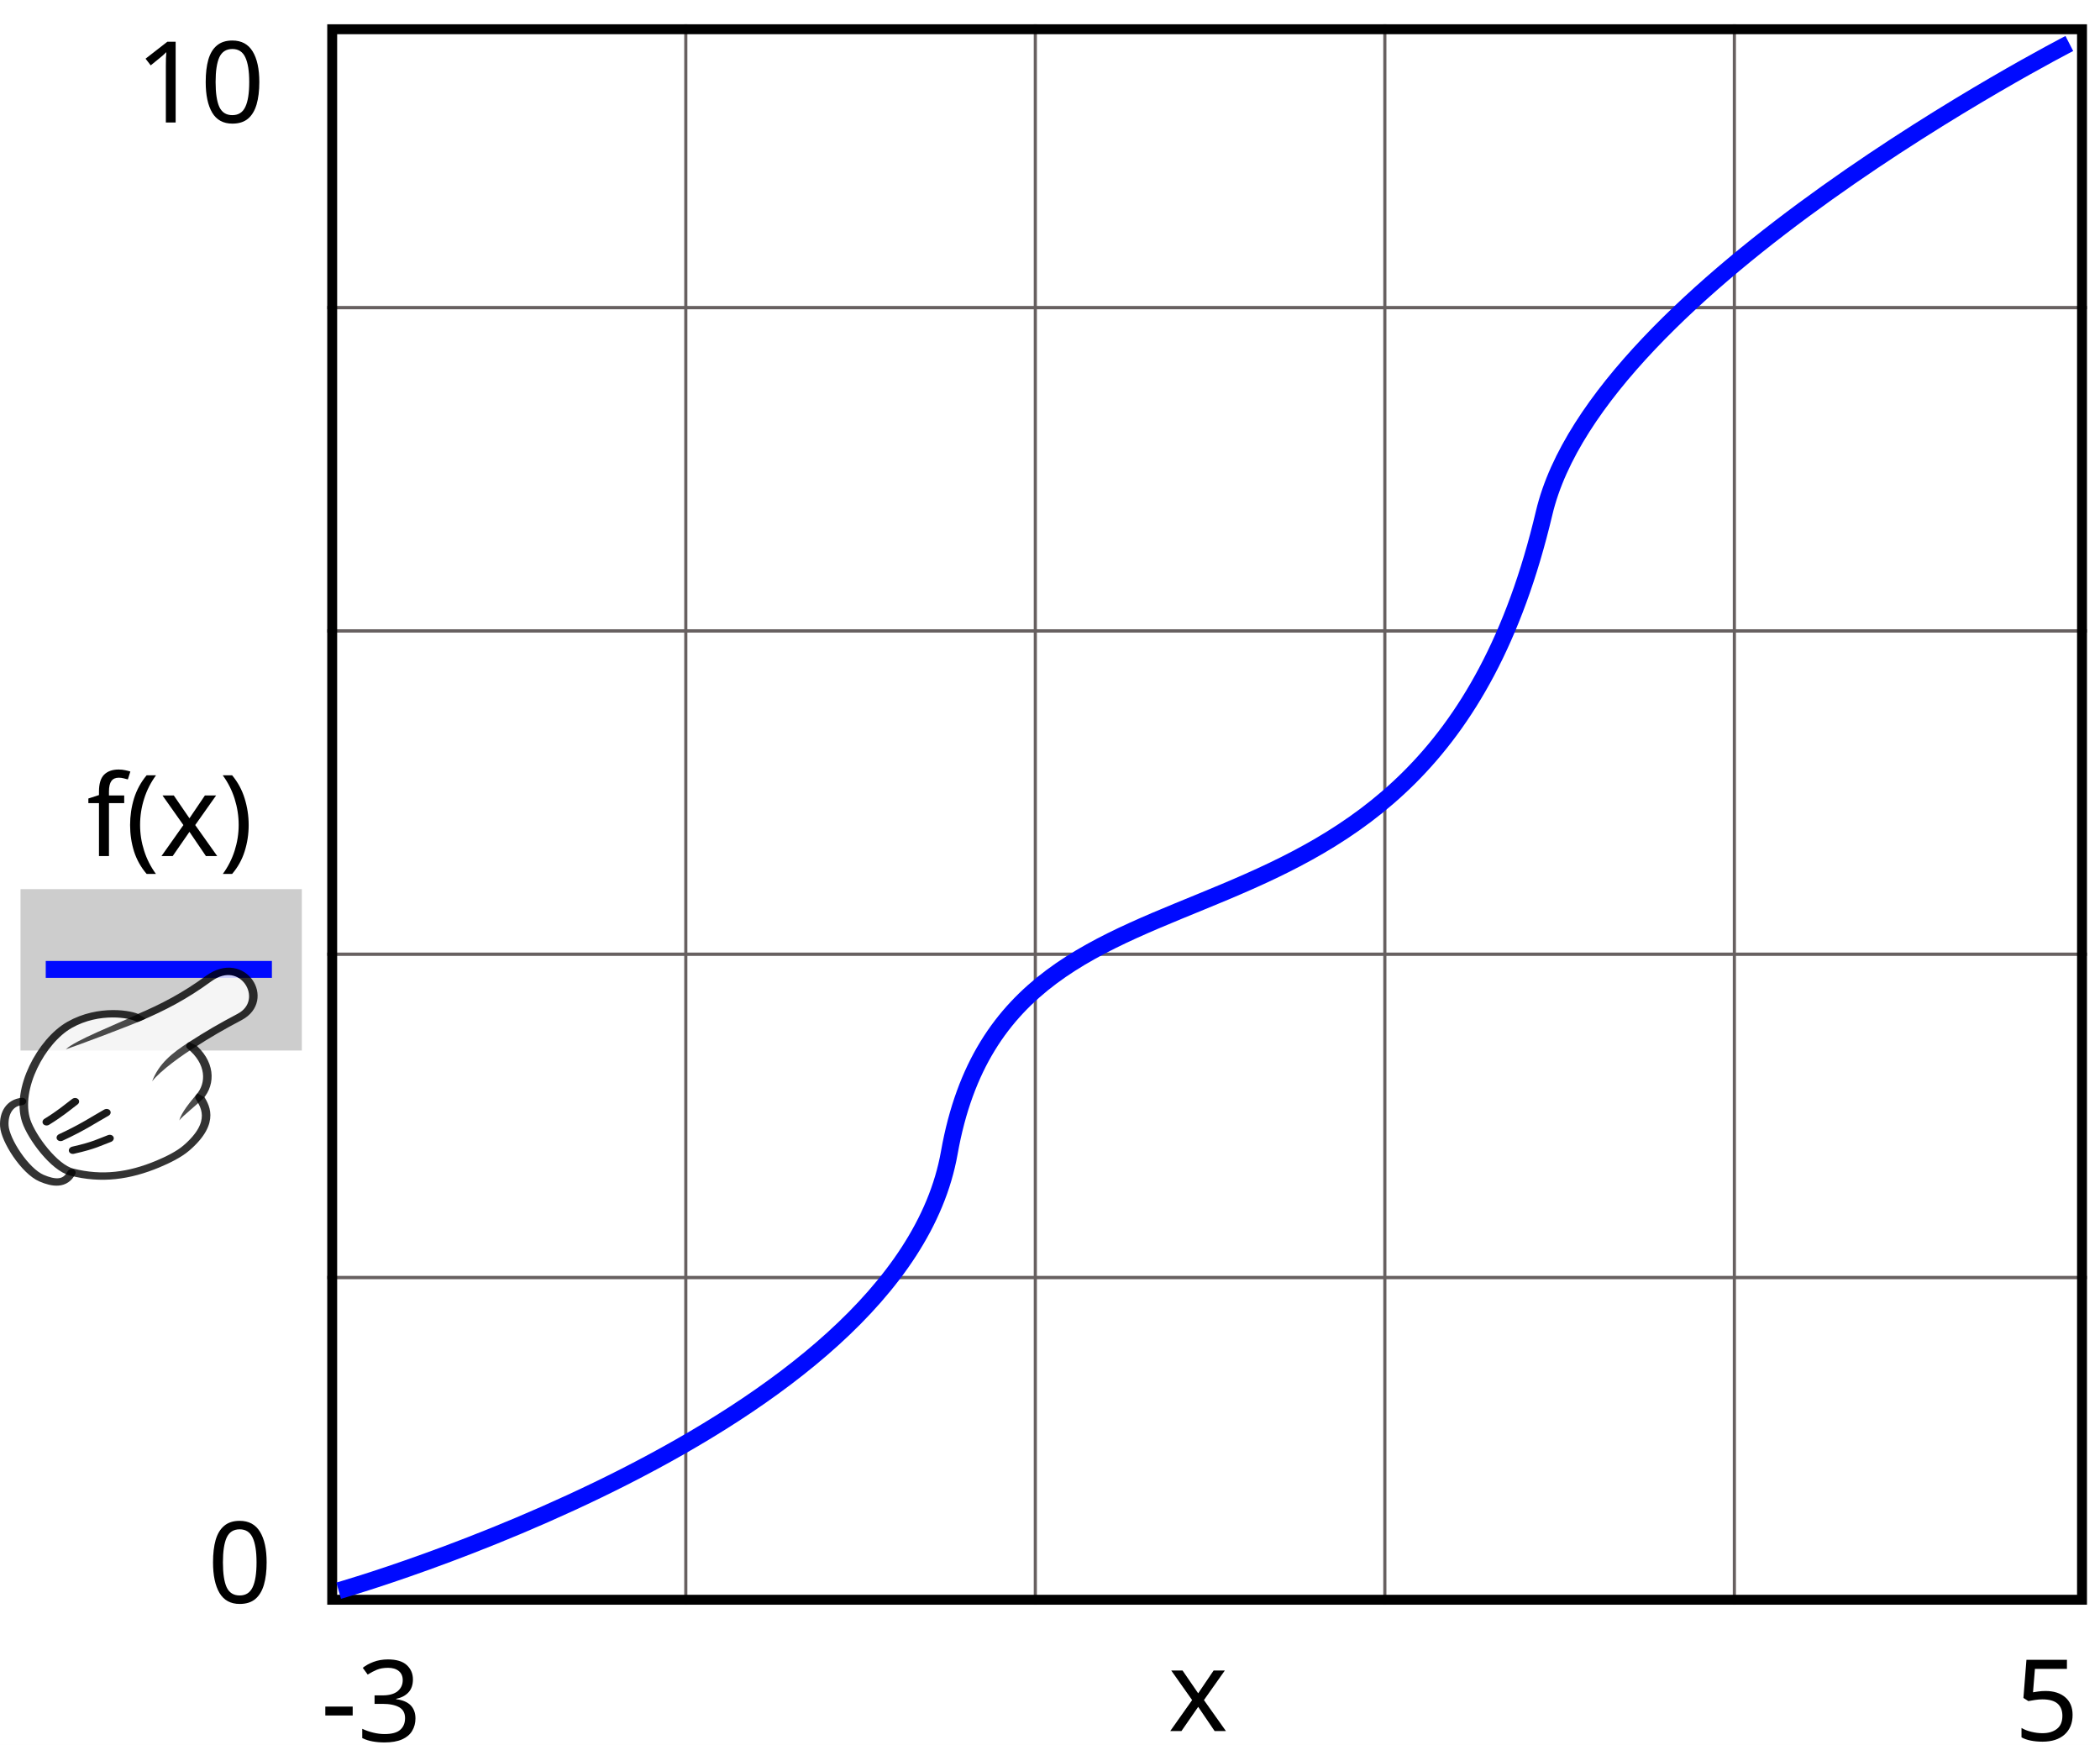
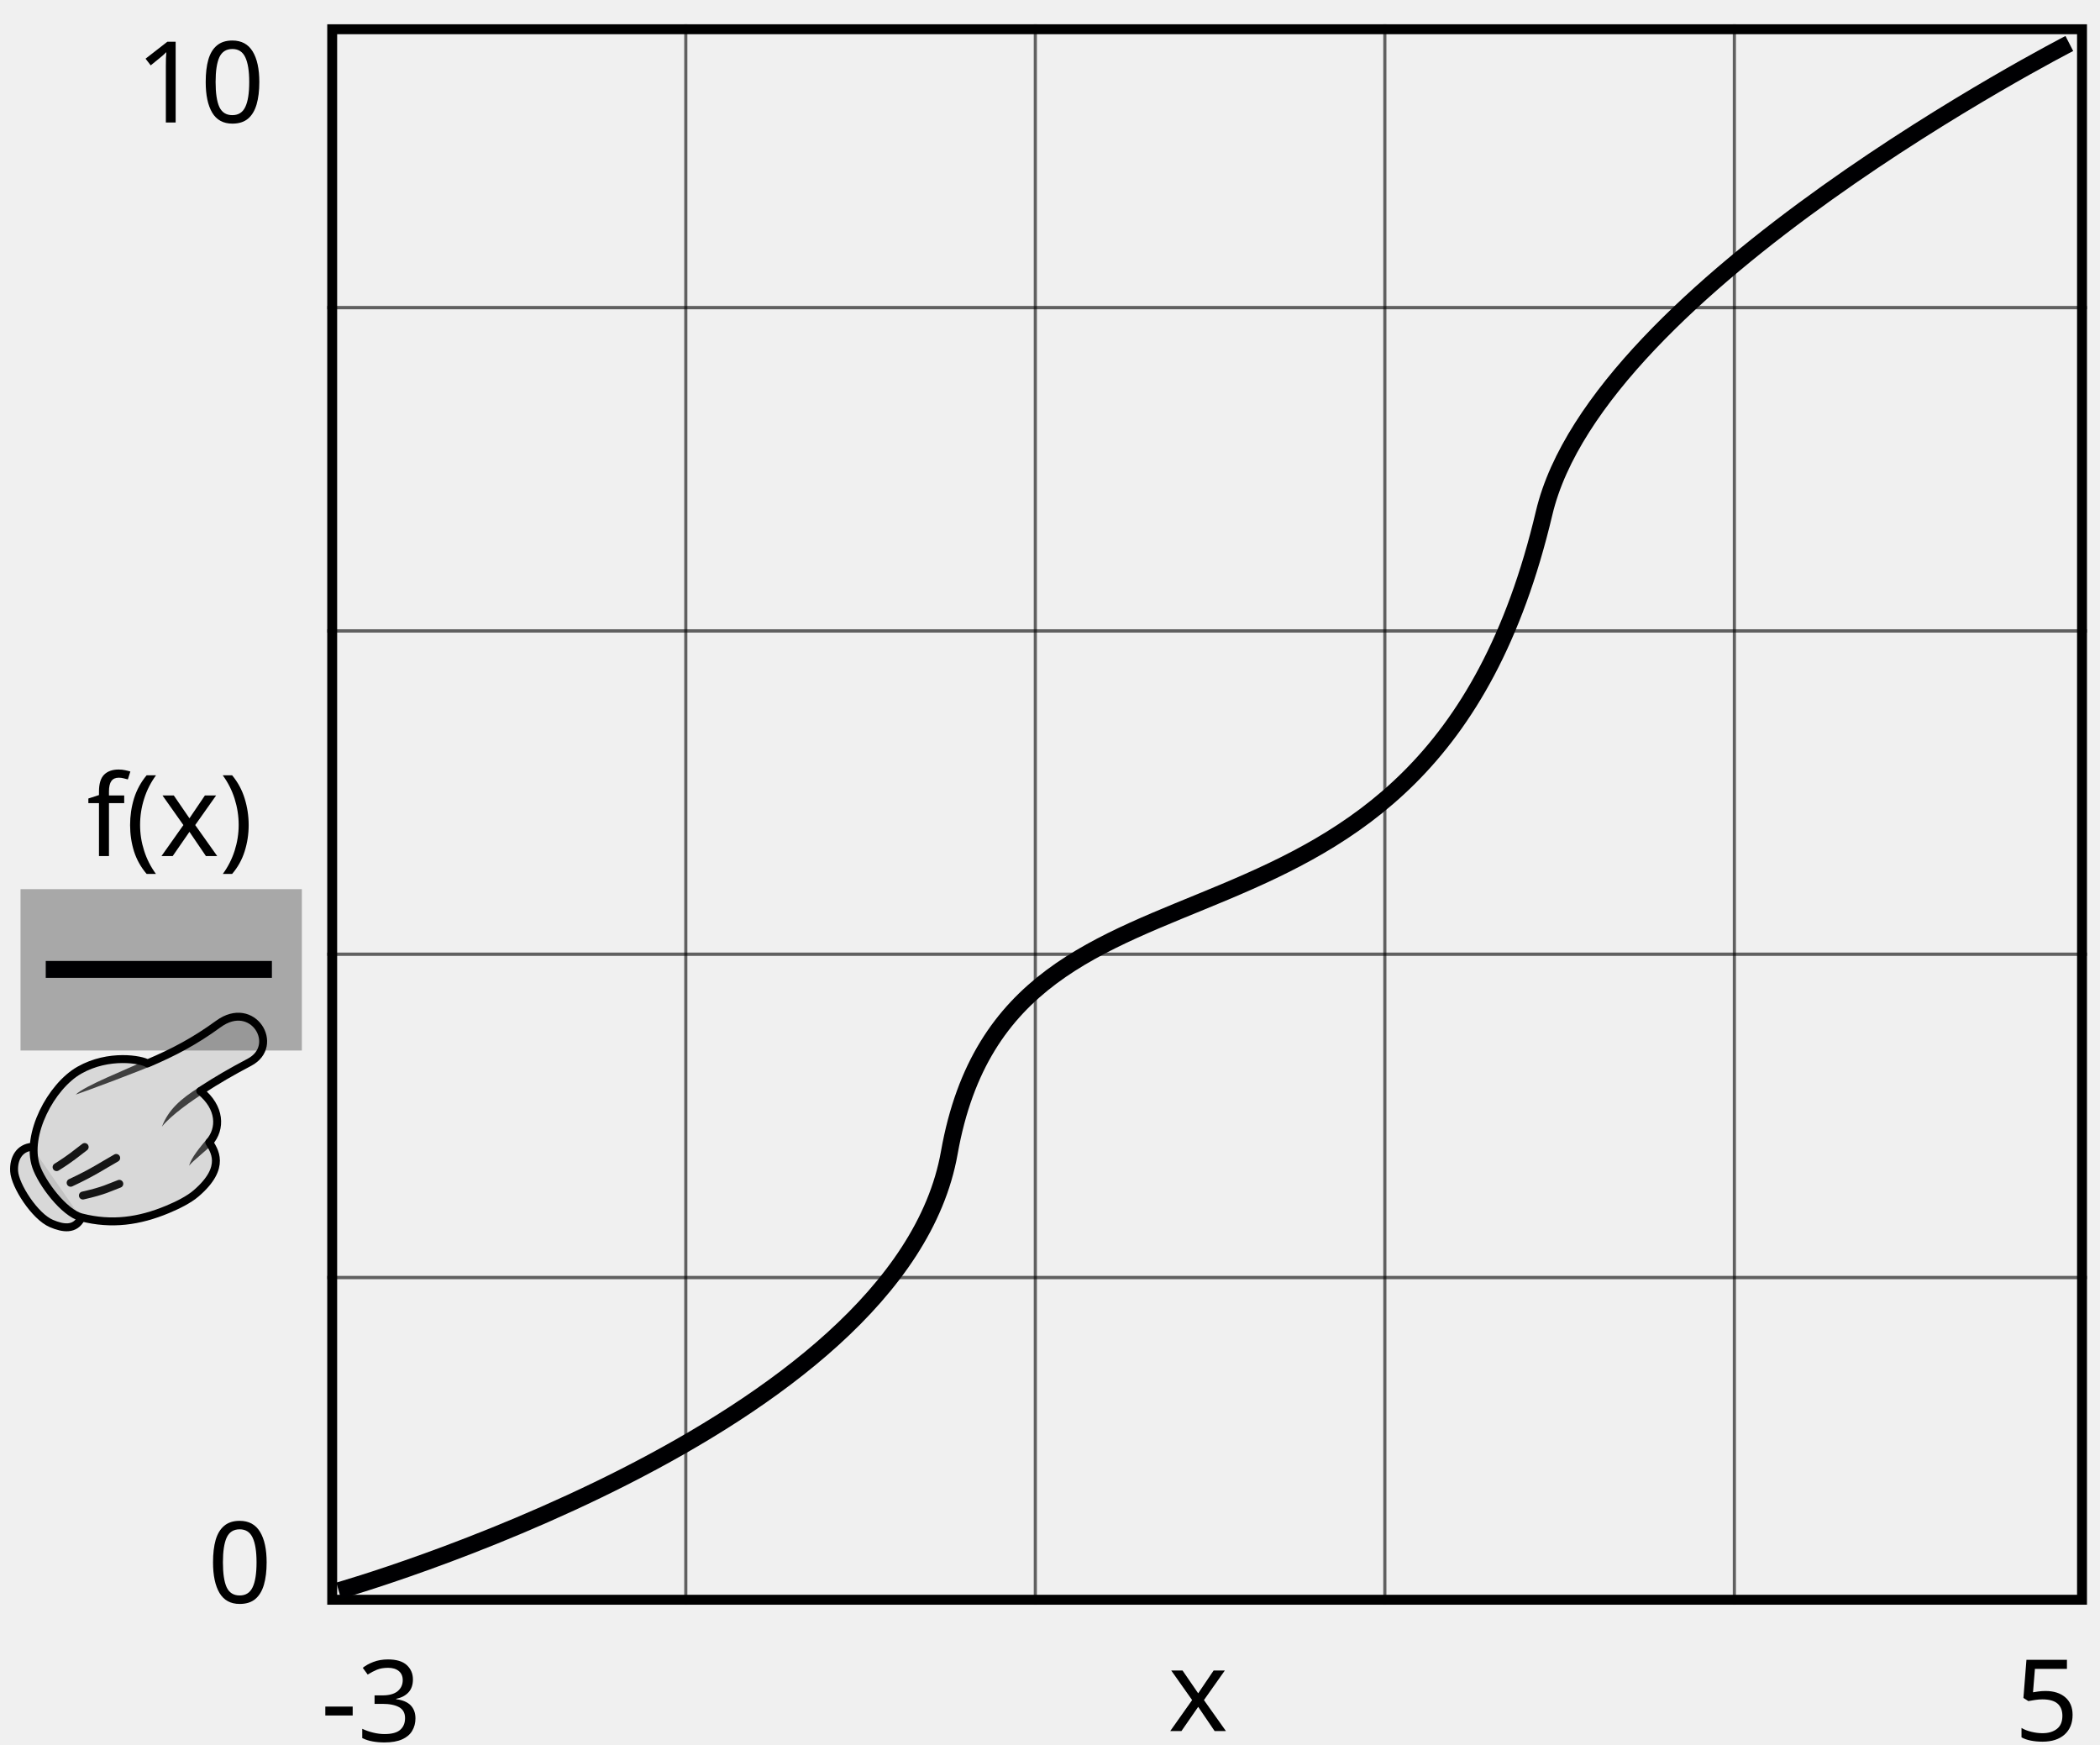
<svg xmlns="http://www.w3.org/2000/svg" viewBox="0 0 325 270" height="270" width="325" version="1.1" id="svg4387">
  <defs id="defs4391" />
-   <rect style="fill:#ffffff;fill-opacity:1;stroke:#ffffff;stroke-width:1.005;stroke-miterlimit:4;stroke-dasharray:none;stroke-opacity:1" id="rect847" width="323.995" height="268.995" x="0.502" y="0.502" />
-   <rect style="fill:#cdcdcd;fill-opacity:1;stroke:none" id="rect3644" y="137.583" x="3.175" ry="0" rx="0" height="24.967" width="43.54" />
-   <path id="path5207" d="M 50.643,47.599 H 322.984" style="fill:none;fill-rule:evenodd;stroke:#676060;stroke-width:0.513px;stroke-linecap:butt;stroke-linejoin:miter;stroke-opacity:1" />
-   <path id="path5207-9" d="M 50.643,97.626 H 322.984" style="fill:none;fill-rule:evenodd;stroke:#676060;stroke-width:0.513px;stroke-linecap:butt;stroke-linejoin:miter;stroke-opacity:1" />
-   <path id="path5207-0" d="M 50.643,147.652 H 322.984" style="fill:none;fill-rule:evenodd;stroke:#676060;stroke-width:0.513px;stroke-linecap:butt;stroke-linejoin:miter;stroke-opacity:1" />
-   <path id="path5207-6" d="M 50.643,197.678 H 322.984" style="fill:none;fill-rule:evenodd;stroke:#676060;stroke-width:0.513px;stroke-linecap:butt;stroke-linejoin:miter;stroke-opacity:1" />
-   <path id="path5207-1" d="M 214.321,248.303 V 3.757" style="fill:none;fill-rule:evenodd;stroke:#676060;stroke-width:0.486px;stroke-linecap:butt;stroke-linejoin:miter;stroke-opacity:1" />
-   <path id="path5207-9-9" d="M 106.136,248.303 V 3.757" style="fill:none;fill-rule:evenodd;stroke:#676060;stroke-width:0.486px;stroke-linecap:butt;stroke-linejoin:miter;stroke-opacity:1" />
-   <path id="path5207-0-5" d="M 268.413,248.303 V 3.757" style="fill:none;fill-rule:evenodd;stroke:#676060;stroke-width:0.486px;stroke-linecap:butt;stroke-linejoin:miter;stroke-opacity:1" />
-   <path id="path5207-6-9" d="M 160.228,248.303 V 3.757" style="fill:none;fill-rule:evenodd;stroke:#676060;stroke-width:0.486px;stroke-linecap:butt;stroke-linejoin:miter;stroke-opacity:1" />
+   <rect style="fill:#000000;fill-opacity:0.3;stroke:none" id="rect3644" y="137.583" x="3.175" ry="0" rx="0" height="24.967" width="43.54" />
+   <path id="path5207" d="M 50.643,47.599 H 322.984" style="fill:none;fill-rule:evenodd;stroke:#000000;stroke-width:0.513px;stroke-linecap:butt;stroke-linejoin:miter;stroke-opacity:0.6" />
+   <path id="path5207-9" d="M 50.643,97.626 H 322.984" style="fill:none;fill-rule:evenodd;stroke:#000000;stroke-width:0.513px;stroke-linecap:butt;stroke-linejoin:miter;stroke-opacity:0.6" />
+   <path id="path5207-0" d="M 50.643,147.652 H 322.984" style="fill:none;fill-rule:evenodd;stroke:#000000;stroke-width:0.513px;stroke-linecap:butt;stroke-linejoin:miter;stroke-opacity:0.6" />
+   <path id="path5207-6" d="M 50.643,197.678 H 322.984" style="fill:none;fill-rule:evenodd;stroke:#000000;stroke-width:0.513px;stroke-linecap:butt;stroke-linejoin:miter;stroke-opacity:0.6" />
+   <path id="path5207-1" d="M 214.321,248.303 V 3.757" style="fill:none;fill-rule:evenodd;stroke:#000000;stroke-width:0.486px;stroke-linecap:butt;stroke-linejoin:miter;stroke-opacity:0.6" />
+   <path id="path5207-9-9" d="M 106.136,248.303 V 3.757" style="fill:none;fill-rule:evenodd;stroke:#000000;stroke-width:0.486px;stroke-linecap:butt;stroke-linejoin:miter;stroke-opacity:0.6" />
+   <path id="path5207-0-5" d="M 268.413,248.303 V 3.757" style="fill:none;fill-rule:evenodd;stroke:#000000;stroke-width:0.486px;stroke-linecap:butt;stroke-linejoin:miter;stroke-opacity:0.6" />
+   <path id="path5207-6-9" d="M 160.228,248.303 V 3.757" style="fill:none;fill-rule:evenodd;stroke:#000000;stroke-width:0.486px;stroke-linecap:butt;stroke-linejoin:miter;stroke-opacity:0.6" />
  <rect y="4.525" x="51.411" height="243.01" width="270.805" id="rect4403" style="fill:none;fill-rule:evenodd;stroke:#000000;stroke-width:1.536;stroke-linecap:butt;stroke-linejoin:miter;stroke-miterlimit:4;stroke-dasharray:none;stroke-opacity:1" />
-   <path id="path5295" d="m 52.415,246.133 c 0,0 86.849,-24.651 94.499,-67.764 9.576,-53.97 73.556,-20.711 92.058,-98.987 8.321,-35.205 81.281,-72.652 81.281,-72.652 v 0" style="fill:none;fill-rule:evenodd;stroke:#000aff;stroke-width:2.614;stroke-linecap:butt;stroke-linejoin:miter;stroke-miterlimit:4;stroke-dasharray:none;stroke-opacity:1" />
+   <path id="path5295" d="m 52.415,246.133 c 0,0 86.849,-24.651 94.499,-67.764 9.576,-53.97 73.556,-20.711 92.058,-98.987 8.321,-35.205 81.281,-72.652 81.281,-72.652 v 0" style="fill:none;fill-rule:evenodd;stroke:#000002;stroke-width:2.614;stroke-linecap:butt;stroke-linejoin:miter;stroke-miterlimit:4;stroke-dasharray:none;stroke-opacity:1" />
  <text id="text5297" y="267.855" x="180.793" style="font-style:normal;font-variant:normal;font-weight:normal;font-stretch:normal;font-size:17.5px;line-height:125%;font-family:sans-serif;-inkscape-font-specification:'sans-serif, Normal';text-align:start;letter-spacing:0px;word-spacing:0px;writing-mode:lr-tb;text-anchor:start;fill:#000000;fill-opacity:1;stroke:none;stroke-width:1px;stroke-linecap:butt;stroke-linejoin:miter;stroke-opacity:1" xml:space="preserve">
    <tspan style="font-style:normal;font-variant:normal;font-weight:normal;font-stretch:normal;font-size:17.5px;line-height:125%;font-family:sans-serif;-inkscape-font-specification:'sans-serif, Normal';text-align:start;writing-mode:lr-tb;text-anchor:start" y="267.855" x="180.793" id="tspan5299">x</tspan>
  </text>
  <text id="text5301" y="132.46" x="13.412" style="font-style:normal;font-variant:normal;font-weight:normal;font-stretch:normal;font-size:17.5px;line-height:125%;font-family:sans-serif;-inkscape-font-specification:'sans-serif, Normal';text-align:start;letter-spacing:0px;word-spacing:0px;writing-mode:lr-tb;text-anchor:start;fill:#000000;fill-opacity:1;stroke:none;stroke-width:1px;stroke-linecap:butt;stroke-linejoin:miter;stroke-opacity:1" xml:space="preserve">
    <tspan style="font-style:normal;font-variant:normal;font-weight:normal;font-stretch:normal;font-size:17.5px;line-height:125%;font-family:sans-serif;-inkscape-font-specification:'sans-serif, Normal';text-align:start;writing-mode:lr-tb;text-anchor:start" y="132.46" x="13.412" id="tspan5303">f(x)</tspan>
  </text>
  <text id="text5305" y="18.957" x="20.966" style="font-style:normal;font-variant:normal;font-weight:normal;font-stretch:normal;font-size:17.5px;line-height:125%;font-family:sans-serif;-inkscape-font-specification:'sans-serif, Normal';text-align:start;letter-spacing:0px;word-spacing:0px;writing-mode:lr-tb;text-anchor:start;fill:#000000;fill-opacity:1;stroke:none;stroke-width:1px;stroke-linecap:butt;stroke-linejoin:miter;stroke-opacity:1" xml:space="preserve">
    <tspan style="font-style:normal;font-variant:normal;font-weight:normal;font-stretch:normal;font-size:17.5px;line-height:125%;font-family:sans-serif;-inkscape-font-specification:'sans-serif, Normal';text-align:start;writing-mode:lr-tb;text-anchor:start" y="18.957" x="20.966" id="tspan5307">10</tspan>
  </text>
  <text id="text5309" y="248.013" x="32.108" style="font-style:normal;font-variant:normal;font-weight:normal;font-stretch:normal;font-size:17.5px;line-height:125%;font-family:sans-serif;-inkscape-font-specification:'sans-serif, Normal';text-align:start;letter-spacing:0px;word-spacing:0px;writing-mode:lr-tb;text-anchor:start;fill:#000000;fill-opacity:1;stroke:none;stroke-width:1px;stroke-linecap:butt;stroke-linejoin:miter;stroke-opacity:1" xml:space="preserve">
    <tspan style="font-style:normal;font-variant:normal;font-weight:normal;font-stretch:normal;font-size:17.5px;line-height:125%;font-family:sans-serif;-inkscape-font-specification:'sans-serif, Normal';text-align:start;writing-mode:lr-tb;text-anchor:start" y="248.013" x="32.108" id="tspan5311">0</tspan>
  </text>
  <text id="text5313" y="269.44" x="49.643" style="font-style:normal;font-variant:normal;font-weight:normal;font-stretch:normal;font-size:17.5px;line-height:125%;font-family:sans-serif;-inkscape-font-specification:'sans-serif, Normal';text-align:start;letter-spacing:0px;word-spacing:0px;writing-mode:lr-tb;text-anchor:start;fill:#000000;fill-opacity:1;stroke:none;stroke-width:1px;stroke-linecap:butt;stroke-linejoin:miter;stroke-opacity:1" xml:space="preserve">
    <tspan style="font-style:normal;font-variant:normal;font-weight:normal;font-stretch:normal;font-size:17.5px;line-height:125%;font-family:sans-serif;-inkscape-font-specification:'sans-serif, Normal';text-align:start;writing-mode:lr-tb;text-anchor:start" y="269.44" x="49.643" id="tspan5315">-3</tspan>
  </text>
  <text id="text5317" y="269.325" x="311.743" style="font-style:normal;font-variant:normal;font-weight:normal;font-stretch:normal;font-size:17.5px;line-height:125%;font-family:sans-serif;-inkscape-font-specification:'sans-serif, Normal';text-align:start;letter-spacing:0px;word-spacing:0px;writing-mode:lr-tb;text-anchor:start;fill:#000000;fill-opacity:1;stroke:none;stroke-width:1px;stroke-linecap:butt;stroke-linejoin:miter;stroke-opacity:1" xml:space="preserve">
    <tspan style="font-style:normal;font-variant:normal;font-weight:normal;font-stretch:normal;font-size:17.5px;line-height:125%;font-family:sans-serif;-inkscape-font-specification:'sans-serif, Normal';text-align:start;writing-mode:lr-tb;text-anchor:start" y="269.325" x="311.743" id="tspan5319">5</tspan>
  </text>
-   <path id="path3535" d="M 7.08,150 H 42.08" style="fill:none;fill-rule:evenodd;stroke:#000aff;stroke-width:2.614;stroke-linecap:butt;stroke-linejoin:miter;stroke-miterlimit:4;stroke-dasharray:none;stroke-opacity:1" />
-   <g id="g3915-6-3-7" transform="matrix(0.1819176,0.2233643,-0.2695849,0.1708351,282.1248,-20.60798)">
-     <path style="opacity:0.8;fill:#ffffff;stroke:#000000;stroke-width:4.061;stroke-linecap:round;stroke-linejoin:round" id="path3894-6-5-0" d="m 89.471,1065.9 c 3.727,6.126 -0.484,10.049 -6.16,12.947 -8.03,4.099 -27.898,2.102 -34.7,-2.014 -6.243,-3.777 -9.013,-9.35 -6.04,-14.184" />
-     <path style="opacity:0.8;fill:#ffffff;fill-opacity:1;stroke:#000000;stroke-width:4.061;stroke-linecap:round;stroke-linejoin:round;stroke-opacity:1" id="path3112-2-1-9" d="m 21.354,1021 c -0.857,15.682 13.892,40.298 31.364,46.018 9.022,2.954 29.326,3.846 36.494,-1.431 12.273,-9.037 18.48,-20.686 21.285,-35.088 0.994,-5.105 1.707,-10.986 0.957,-15.702 -3.19,-20.064 -14.951,-20.048 -19.514,-20.76 -2.727,-8.725 -12.699,-15.044 -26.068,-12.391 -0.103,-10.746 0.226,-17.365 1.112,-27.536 1.483,-17.013 -27.986,-20.845 -26.491,-0.012 1.018,14.187 0.027,25.675 -2.499,39 -3.45,1.038 -15.746,11.529 -16.641,27.901 z" />
-     <path style="color:#000000;text-indent:0;text-transform:none;opacity:0.7" id="path3882-6-0-9" d="m 63.838,981.04 c 0.031,10.253 1.215,18.225 7.226,26.105 -2.509,-6.575 -3.369,-19.666 -3.177,-27.939 z" />
-     <path style="color:#000000;text-indent:0;text-transform:none;opacity:0.7" id="path3884-6-5-0" d="m 93.471,992.23 -3.809,1.486 c 1.929,5.577 4.051,11.842 7.114,15.183 -1.08,-2.605 -2.077,-11.978 -3.305,-16.669 z" />
-     <path style="opacity:0.9;fill:none;stroke:#000000;stroke-width:4.061;stroke-linecap:round;stroke-linejoin:round" id="path3886-8-8-3" d="m 79.642,1058.3 c 4.037,-9.678 3.976,-12.465 5.195,-17.405" />
-     <path style="opacity:0.9;fill:none;stroke:#000000;stroke-width:4.061;stroke-linecap:round;stroke-linejoin:round" id="path3888-4-1-5" d="m 70.26,1059 c 1.692,-11.475 1.424,-17.152 1.855,-24.898" />
-     <path style="opacity:0.9;fill:none;stroke:#000000;stroke-width:4.061;stroke-linecap:round;stroke-linejoin:round" id="path3890-1-7-5" d="m 59.041,1059.5 c 0.097,-7.981 -0.599,-11.754 -1.049,-16.831" />
-     <path style="color:#000000;text-indent:0;text-transform:none;opacity:0.7" id="path3892-0-5-3" d="m 36.249,991.71 c -1.703,12.092 -6.197,31.682 -4.811,38.213 1.185,-3.99 8.356,-33.636 9.133,-39.703 z" />
+   <path id="path3535" d="M 7.08,150 H 42.08" style="fill:none;fill-rule:evenodd;stroke:#000002;stroke-width:2.614;stroke-linecap:butt;stroke-linejoin:miter;stroke-miterlimit:4;stroke-dasharray:none;stroke-opacity:1" />
+   <g transform="translate(-335.3141,70.71118)" id="g1650-3">
+     <path d="m 347.881,117.772 c -0.974,1.879 -2.797,1.609 -4.611,0.836 -2.566,-1.093 -5.642,-5.872 -5.77,-8.095 -0.117,-2.04 0.881,-3.61 2.725,-3.772" id="path3894-6-5-0-6" style="opacity:1;fill:#000000;fill-opacity:0.1;stroke:#000000;stroke-width:1.227;stroke-linecap:round;stroke-linejoin:round" />
+     <path d="m 347.594,94.886 c -4.384,2.488 -8.337,9.987 -6.7,14.867 0.845,2.52 4.298,7.207 7.025,7.907 4.669,1.198 8.938,0.594 13.331,-1.24 1.557,-0.65 3.272,-1.496 4.407,-2.469 4.829,-4.14 2.685,-6.764 2.047,-7.905 1.856,-2.1 1.745,-5.407 -1.402,-7.939 2.878,-1.859 4.722,-2.916 7.626,-4.456 4.856,-2.575 0.528,-9.812 -4.816,-5.919 -3.639,2.651 -6.917,4.392 -10.968,6.104 -0.907,-0.593 -5.973,-1.548 -10.549,1.049 z" id="path3112-2-1-9-7" style="opacity:1;fill:#060606;fill-opacity:0.1;stroke:#000000;stroke-width:1.227;stroke-linecap:round;stroke-linejoin:round;stroke-opacity:1" />
+     <path d="m 366.095,97.549 c -2.758,1.758 -4.692,3.385 -5.723,6.074 1.316,-1.684 4.689,-4.112 6.954,-5.483 z" id="path3882-6-0-9-5" style="color:#000000;text-indent:0;text-transform:none;opacity:0.7;stroke-width:0.302" />
+     <path d="m 368.469,106.08 -1.094,-0.597 c -1.153,1.384 -2.455,2.928 -2.799,4.183 0.506,-0.686 2.851,-2.51 3.893,-3.586 z" id="path3884-6-5-0-3" style="color:#000000;text-indent:0;text-transform:none;opacity:0.7;stroke-width:0.302" />
+     <path d="m 348.142,114.278 c 3.344,-0.752 4.084,-1.241 5.637,-1.813" id="path3886-8-8-3-5" style="opacity:0.9;fill:none;stroke:#000000;stroke-width:1.227;stroke-linecap:round;stroke-linejoin:round" />
+     <path d="m 346.246,112.302 c 3.401,-1.582 4.883,-2.612 7.05,-3.839" id="path3888-4-1-5-6" style="opacity:0.9;fill:none;stroke:#000000;stroke-width:1.227;stroke-linecap:round;stroke-linejoin:round" />
+     <path d="m 344.071,109.881 c 2.169,-1.342 3.06,-2.142 4.347,-3.11" id="path3890-1-7-5-2" style="opacity:0.9;fill:none;stroke:#000000;stroke-width:1.227;stroke-linecap:round;stroke-linejoin:round" />
+     <path d="m 358.199,93.21 c -3.57,1.685 -9.668,4.028 -11.177,5.454 1.291,-0.417 10.588,-3.88 12.365,-4.743 z" id="path3892-0-5-3-9" style="color:#000000;text-indent:0;text-transform:none;opacity:0.7;stroke-width:0.302" />
  </g>
</svg>
